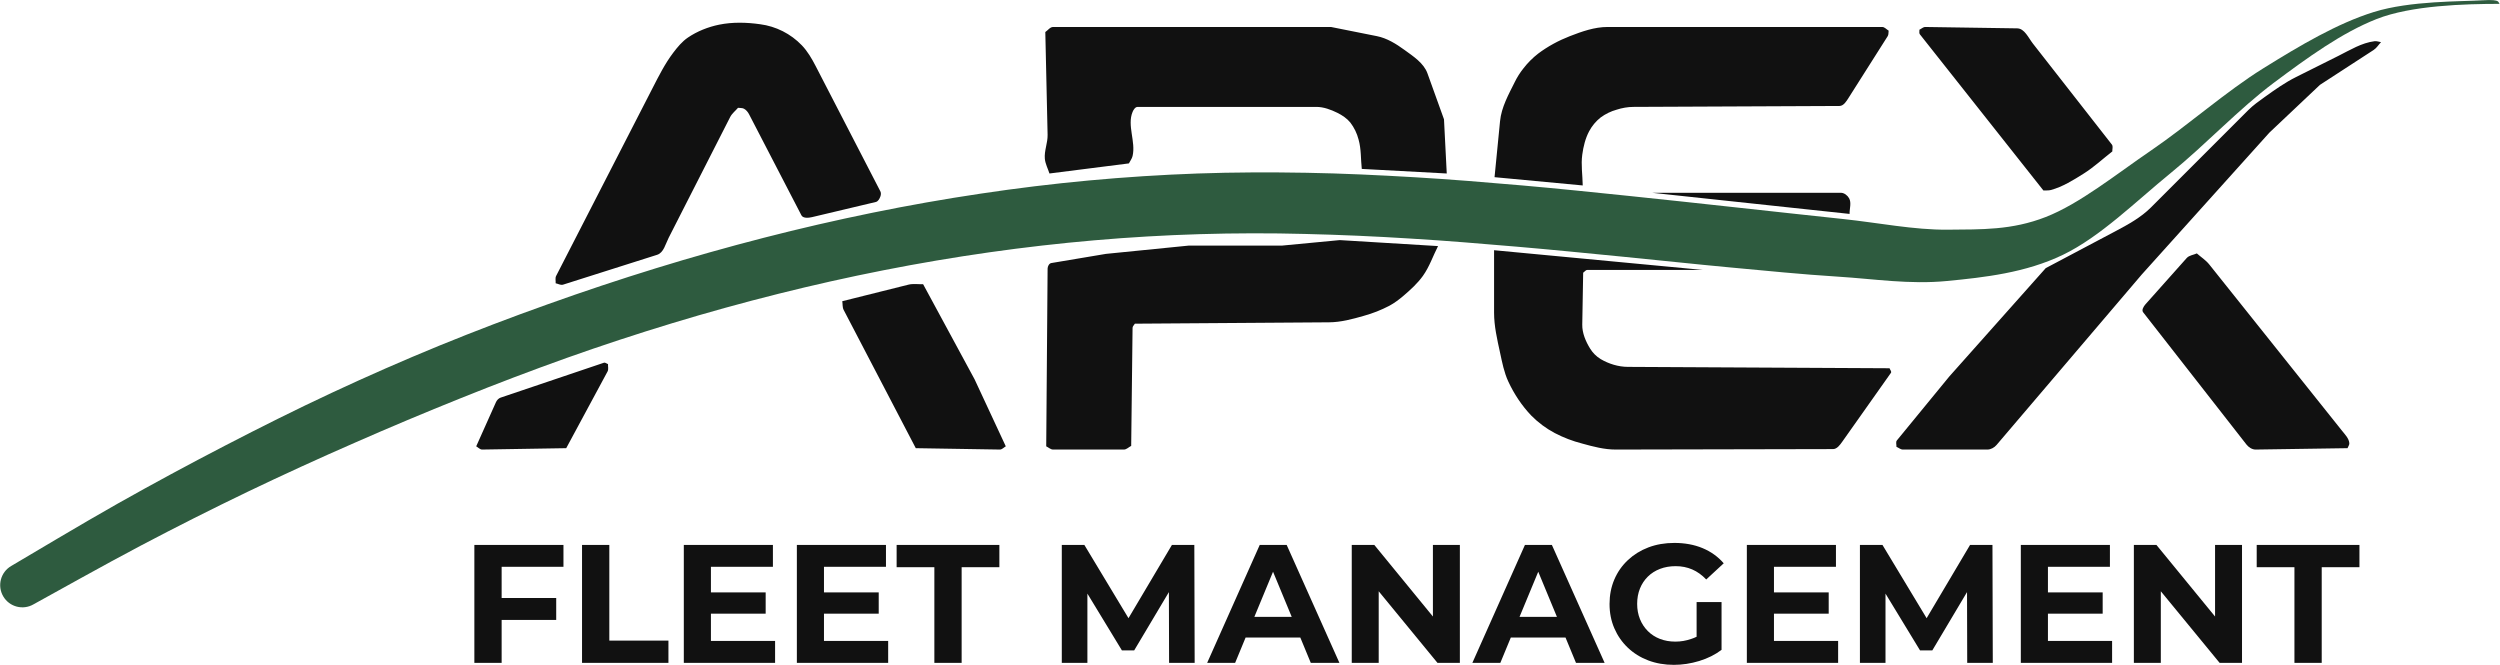
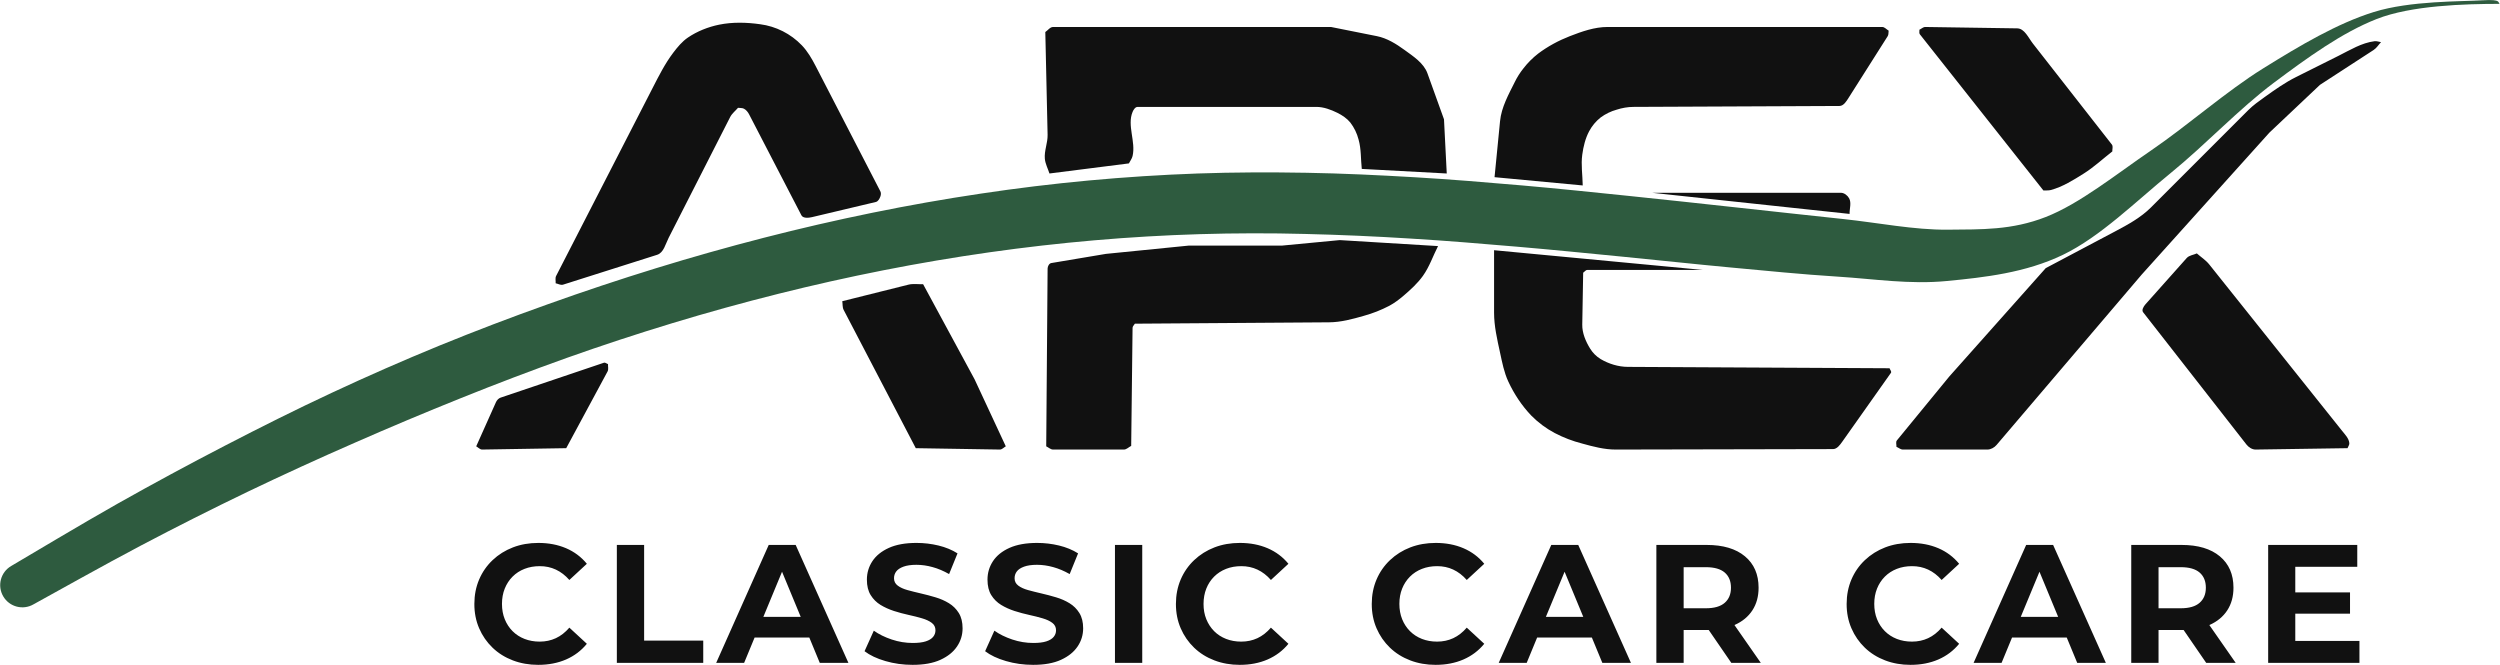
<svg xmlns="http://www.w3.org/2000/svg" viewBox="19.88 35.88 907.12 241.25">
  <path fill="#111" fill-rule="evenodd" d="M240.5 168c-.5-.17-1-.67-1.5-.5l-37.5 12.67c-.74.25-1.35.95-1.67 1.66l-7.16 16c.72.39 1.34 1.18 2.16 1.17l30.5-.5 15-27.83c.43-.79.11-1.78.17-2.67m85-22.83c.17 1.05.01 2.22.5 3.16l26.17 50.17 30.5.5c.82.01 1.44-.78 2.16-1.17L373.5 173.5 354.83 139c-1.77.06-3.6-.26-5.33.17zm487.83-15.67-15 16.83c-.65.74-1.44 2.06-.83 2.84l37.5 48c.78 1 2.07 1.85 3.33 1.83l33.34-.5c.22-.61.72-1.19.66-1.83-.16-1.74-1.58-3.14-2.66-4.5l-48.17-60.34c-1.25-1.57-3-2.66-4.5-4-1.22.56-2.77.67-3.67 1.67M562 126.67v22.66c0 4.89 1.13 9.73 2.17 14.5.77 3.56 1.46 7.2 3 10.5 2.09 4.5 4.9 8.75 8.33 12.34A35 35 0 0 0 584 193a46 46 0 0 0 10 3.83c3.97 1.11 8.05 2.18 12.17 2.17l78.83-.17c1.42 0 2.51-1.5 3.33-2.66l17.67-25c.33-.48-.33-1.11-.5-1.67l-95-.5c-3.41-.02-6.9-1.1-9.83-2.83a11.5 11.5 0 0 1-3.84-3.84c-1.59-2.59-2.88-5.62-2.83-8.66l.33-18.84c.5-.33.9-1 1.5-1h42zm-20.33-1.5L506 123l-21 2h-33.83l-30 3-19.84 3.33c-.79.14-1.32 1.2-1.33 2l-.5 64.5c.83.39 1.58 1.17 2.5 1.17h25.67c.99 0 1.77-.89 2.66-1.33l.5-42.84c.01-.57.56-1 .84-1.5l70.5-.5c4.24-.03 8.42-1.16 12.5-2.33a47 47 0 0 0 9.33-3.67c1.86-1 3.56-2.29 5.17-3.66 2.54-2.17 5.05-4.46 7-7.17 2.36-3.29 3.66-7.22 5.5-10.83m77.66-19.34L691 113.5c-.06-1.89.75-4.01-.17-5.67-.58-1.05-1.79-2-3-2zm264.5-54.66c-.77-.11-1.55-.43-2.33-.34-4.7.58-8.93 3.22-13.17 5.34L853 63.83c-4.07 2.04-7.8 4.69-11.5 7.34-2.02 1.45-4.07 2.9-5.83 4.66l-35.34 35.34c-3.59 3.59-8.17 6.12-12.66 8.5l-25.5 13.5-35 39.33-19 23.17c-.5.6-.11 1.55-.17 2.33.78.33 1.49 1 2.33 1H741c1.24 0 2.53-.72 3.33-1.67L797 135.5 843.33 84l18.34-17.33L881.17 54c1.08-.71 1.77-1.89 2.66-2.83m-167.5-4.5c.06.55-.18 1.23.17 1.66L761.33 105c.89-.06 1.81.06 2.67-.17 4.32-1.16 8.21-3.62 12-6 3.69-2.32 6.89-5.33 10.33-8-.05-.83.35-1.84-.16-2.5L757.5 51.67c-1.62-2.08-3.03-5.46-5.67-5.5l-33.33-.5c-.8-.02-1.44.66-2.17 1m-154.16 53.5 32 3c-.06-3.73-.67-7.48-.17-11.17.4-2.93 1.11-5.89 2.5-8.5a16 16 0 0 1 4.17-5 18 18 0 0 1 5.83-2.83c1.93-.62 3.97-.99 6-1l74.83-.34c1.5 0 2.54-1.73 3.34-3L704.83 49c.37-.57.23-1.33.34-2-.78-.44-1.44-1.33-2.34-1.33h-99.66c-4.69 0-9.3 1.63-13.67 3.33-4.08 1.59-8 3.7-11.5 6.33a30 30 0 0 0-5.33 5.34 27 27 0 0 0-3.17 5c-2.25 4.51-4.84 9.14-5.33 14.16zm-163-52.67.83 37.33c.06 2.91-1.27 5.77-1 8.67.17 1.85 1.11 3.56 1.67 5.33l28.83-3.66c.44-.89 1.11-1.7 1.33-2.67 1.23-5.19-2.04-11.07 0-16 .33-.8.97-1.83 1.84-1.83h64.83c2.66 0 5.29.99 7.67 2.16 1.74.87 3.43 2 4.66 3.5a17 17 0 0 1 3 6.17c.99 3.44.78 7.11 1.17 10.67l30.83 1.66-1-19.66-6-16.67c-1.34-3.73-5.12-6.16-8.33-8.5-3.01-2.19-6.35-4.27-10-5l-16.67-3.33H402c-1.12 0-1.89 1.22-2.83 1.83m-88.34 4.83a25.6 25.6 0 0 0-15.16-7.66c-4.9-.69-9.99-.82-14.84.16-4 .82-7.95 2.38-11.33 4.67-2.11 1.43-3.79 3.47-5.33 5.5-3 3.95-5.24 8.43-7.5 12.83l-35 68.17c-.41.79-.11 1.78-.17 2.67.89.16 1.8.77 2.67.5l34.16-10.84c2.37-.75 3.04-3.95 4.17-6.16l22.33-43.84c.67-1.3 1.89-2.22 2.84-3.33.72.11 1.52-.01 2.16.33.8.43 1.42 1.2 1.84 2l19 36.67c.59 1.15 2.57.97 3.83.67l23.17-5.5c.84-.2 1.37-1.19 1.66-2 .21-.58.28-1.29 0-1.84l-23.5-45.5c-1.38-2.67-2.92-5.33-5-7.5" />
-   <path fill="#111" d="M192 276.39v-42.78h32.33v7.94H201.9v11.31h19.8v7.95h-19.8v15.58Zm39.07 0v-42.78h9.9v34.71h21.45v8.07Zm36.93 0v-42.78h32.33v7.94h-22.49v9.29h19.86v7.7h-19.86v9.91h23.28v7.94Zm41.02 0v-42.78h32.33v7.94h-22.49v9.29h19.86v7.7h-19.86v9.91h23.29v7.94Zm49.89 0v-34.71h-13.69v-8.07h37.28v8.07h-13.69v34.71Zm46.24 0v-42.78h8.19l16.01 26.58 15.76-26.58h8.13l.12 42.78h-9.28l-.07-25.67-12.59 21.15h-4.46l-12.52-20.6v25.12Zm52.75 0 19.07-42.78h9.78l19.13 42.78h-10.39l-3.79-9.17h-19.86l-3.79 9.17Zm30.68-16.68-6.78-16.38-6.78 16.38Zm21.78 16.68v-42.78h8.19l21.26 25.97v-25.97h9.78v42.78h-8.13l-21.32-25.97v25.97Zm43.77 0 19.07-42.78h9.78l19.13 42.78h-10.39l-3.79-9.17h-19.86l-3.79 9.17Zm30.68-16.68-6.78-16.38-6.79 16.38Zm42.43 17.41q-5.07 0-9.32-1.62t-7.39-4.61-4.89-7.03-1.74-8.86 1.74-8.86 4.92-7.03 7.45-4.61q4.28-1.62 9.41-1.62 5.69 0 10.24 1.89 4.55 1.9 7.67 5.5l-6.35 5.87q-2.33-2.45-5.08-3.64t-5.99-1.19q-3.11 0-5.68.98t-4.43 2.81-2.87 4.34-1.01 5.56q0 2.99 1.01 5.5t2.87 4.37 4.4 2.84 5.59.98q2.94 0 5.75-.98.97-.3 1.95-.79v-12.59h9.05v17.35q-3.49 2.63-8.1 4.04-4.61 1.4-9.2 1.4m26.48-.73v-42.78h32.33v7.94h-22.49v9.29h19.86v7.7h-19.86v9.91h23.28v7.94Zm41.03 0v-42.78h8.18l16.02 26.58 15.76-26.58h8.13l.12 42.78h-9.28l-.07-25.67-12.59 21.15h-4.46l-12.53-20.6v25.12Zm58.38 0v-42.78h32.33v7.94h-22.49v9.29h19.86v7.7h-19.86v9.91h23.28v7.94Zm41.02 0v-42.78h8.19l21.27 25.97v-25.97h9.78v42.78h-8.13l-21.33-25.97v25.97Zm58.26 0v-34.71h-13.69v-8.07H876v8.07h-13.69v34.71Z" />
+   <path fill="#111" d="M215.16 277.12q-4.95 0-9.2-1.62t-7.36-4.61-4.86-7.03T192 255t1.74-8.86 4.89-7.03 7.37-4.61 9.22-1.62q5.56 0 10.06 1.92 4.49 1.93 7.54 5.65l-6.35 5.87q-2.2-2.5-4.89-3.76t-5.87-1.25q-2.99 0-5.5.98t-4.34 2.81-2.84 4.34-1.01 5.56 1.01 5.56 2.84 4.34 4.34 2.81 5.5.98q3.18 0 5.87-1.25 2.69-1.26 4.89-3.82l6.35 5.86q-3.05 3.73-7.54 5.69-4.5 1.95-10.12 1.95m28.54-.73v-42.78h9.9v34.71h21.45v8.07Zm36.05 0 19.06-42.78h9.78l19.13 42.78h-10.39l-3.79-9.17h-19.86l-3.79 9.17Zm30.67-16.68-6.78-16.38-6.78 16.38ZM351 277.12q-5.14 0-9.84-1.37t-7.58-3.58l3.36-7.45q2.75 1.95 6.51 3.21 3.76 1.25 7.61 1.25 2.93 0 4.73-.58t2.66-1.62.86-2.39q0-1.71-1.35-2.71-1.34-1.01-3.54-1.65-2.2-.65-4.86-1.23t-5.32-1.43q-2.65-.86-4.86-2.2-2.2-1.35-3.57-3.55-1.38-2.2-1.38-5.62 0-3.67 1.99-6.69t5.99-4.83 10.05-1.8q4.04 0 7.95.94 3.91.95 6.9 2.85l-3.05 7.51q-3-1.71-5.99-2.53-3-.83-5.87-.83t-4.7.67-2.63 1.75q-.8 1.06-.8 2.47 0 1.65 1.35 2.66 1.34 1.01 3.54 1.62t4.86 1.22 5.32 1.41q2.66.79 4.86 2.14 2.2 1.34 3.57 3.54 1.38 2.2 1.38 5.56 0 3.61-2.02 6.6-2.02 3-6.02 4.83T351 277.12m43.75 0q-5.14 0-9.84-1.37t-7.58-3.58l3.36-7.45q2.75 1.95 6.51 3.21 3.76 1.25 7.61 1.25 2.93 0 4.73-.58t2.66-1.62.86-2.39q0-1.71-1.35-2.71-1.34-1.01-3.54-1.65-2.2-.65-4.86-1.23t-5.32-1.43q-2.65-.86-4.85-2.2t-3.58-3.55q-1.37-2.2-1.37-5.62 0-3.67 1.98-6.69 1.99-3.03 5.99-4.83t10.05-1.8q4.04 0 7.95.94 3.91.95 6.9 2.85l-3.05 7.51q-3-1.71-5.99-2.53-3-.83-5.87-.83t-4.7.67-2.63 1.75q-.8 1.06-.8 2.47 0 1.65 1.35 2.66 1.34 1.01 3.54 1.62t4.86 1.22 5.32 1.41q2.66.79 4.86 2.14 2.2 1.34 3.57 3.54 1.38 2.2 1.38 5.56 0 3.61-2.02 6.6-2.02 3-6.02 4.83t-10.11 1.83m29.69-.73v-42.78h9.9v42.78Zm45.28.73q-4.95 0-9.2-1.62t-7.36-4.61-4.86-7.03-1.74-8.86 1.74-8.86 4.89-7.03 7.36-4.61 9.23-1.62q5.56 0 10.05 1.92 4.5 1.93 7.55 5.65l-6.35 5.87q-2.2-2.5-4.89-3.76t-5.87-1.25q-3 0-5.5.98t-4.34 2.81-2.84 4.34-1.01 5.56 1.01 5.56 2.84 4.34 4.34 2.81q2.5.98 5.5.98 3.18 0 5.87-1.25 2.69-1.26 4.89-3.82l6.35 5.86q-3.05 3.73-7.55 5.69-4.49 1.95-10.11 1.95m71.06 0q-4.95 0-9.2-1.62t-7.36-4.61-4.86-7.03-1.74-8.86 1.74-8.86 4.89-7.03 7.36-4.61q4.22-1.62 9.23-1.62 5.56 0 10.05 1.92 4.5 1.93 7.55 5.65l-6.35 5.87q-2.2-2.5-4.89-3.76t-5.87-1.25q-2.99 0-5.5.98t-4.34 2.81-2.84 4.34-1.01 5.56 1.01 5.56 2.84 4.34 4.34 2.81 5.5.98q3.18 0 5.87-1.25 2.69-1.26 4.89-3.82l6.35 5.86q-3.05 3.73-7.55 5.69-4.49 1.95-10.11 1.95m22.91-.73 19.07-42.78h9.78l19.12 42.78h-10.38l-3.79-9.17h-19.87l-3.78 9.17Zm30.68-16.68-6.78-16.38-6.79 16.38Zm26.52 16.68v-42.78h18.27q8.92 0 13.87 4.13t4.95 11.39q0 4.77-2.26 8.22t-6.42 5.29q-.06 0-.06.06l9.54 13.69h-10.7l-8.19-11.92h-9.1v11.92Zm9.9-19.8h8.06q4.59 0 6.85-1.99 2.26-1.98 2.26-5.47 0-3.54-2.26-5.5-2.26-1.95-6.85-1.95h-8.06Zm82.3 20.53q-4.95 0-9.2-1.62t-7.36-4.61-4.86-7.03-1.74-8.86 1.74-8.86 4.89-7.03 7.36-4.61q4.22-1.62 9.23-1.62 5.56 0 10.06 1.92 4.49 1.93 7.54 5.65l-6.35 5.87q-2.2-2.5-4.89-3.76t-5.87-1.25q-2.99 0-5.5.98t-4.34 2.81-2.84 4.34-1.01 5.56 1.01 5.56 2.84 4.34 4.34 2.81 5.5.98q3.18 0 5.87-1.25 2.69-1.26 4.89-3.82l6.35 5.86q-3.05 3.73-7.54 5.69-4.5 1.95-10.12 1.95m22.91-.73 19.07-42.78h9.78l19.13 42.78h-10.39l-3.79-9.17h-19.86l-3.79 9.17Zm30.68-16.68-6.78-16.38-6.79 16.38Zm26.52 16.68v-42.78h18.27q8.92 0 13.87 4.13t4.95 11.39q0 4.77-2.26 8.22t-6.41 5.29q-.07 0-.07.06l9.54 13.69h-10.7l-8.19-11.92h-9.1v11.92Zm9.9-19.8h8.07q4.58 0 6.84-1.99 2.26-1.98 2.26-5.47 0-3.54-2.26-5.5-2.26-1.95-6.84-1.95h-8.07Zm39.78 19.8v-42.78h32.33v7.94h-22.49v9.29h19.86v7.7h-19.86v9.91H876v7.94Z" />
  <path fill="#2e5b3f" d="M32.08 255.14a8.05 8.05 0 0 1-8.16-13.88c6.45-3.78 25.81-15.4 38.73-22.68a1257 1257 0 0 1 38.8-20.96c12.94-6.7 25.87-13.18 38.85-19.23a892 892 0 0 1 39.05-17.12 914 914 0 0 1 39.21-14.96 920 920 0 0 1 39.24-13.07 866 866 0 0 1 39.26-11.09 801 801 0 0 1 39.3-9.06q19.66-4.02 39.34-6.95a695 695 0 0 1 78.81-7.31c13.13-.46 26.29-.49 39.4-.26s26.19.85 39.25 1.62 26.1 1.85 39.11 2.98c13 1.14 25.99 2.5 38.94 3.83 12.96 1.33 25.89 2.76 38.8 4.16 12.9 1.39 25.85 2.85 38.62 4.19 12.78 1.35 25.77 3.99 38.02 3.87s23.19.22 35.52-4.6 25.32-15.34 38.47-24.32 26.96-21.23 40.39-29.58 26.95-16.37 40.21-20.49c13.25-4.13 31.68-3.75 39.31-4.24 7.62-.49 5.37 1.08 6.45 1.29-12.86.01-32.17.54-44.78 5.51s-24.97 13.92-37.41 23.22c-12.44 9.31-24.49 22.21-37.22 32.59s-25.6 23.19-39.15 29.73-28.47 8.19-42.09 9.51c-13.61 1.32-26.49-.76-39.59-1.58-13.09-.82-26.02-2.13-38.98-3.33-12.97-1.2-25.91-2.62-38.82-3.88s-25.8-2.56-38.66-3.66c-12.87-1.1-25.7-2.17-38.51-2.94a988 988 0 0 0-38.36-1.68 679 679 0 0 0-76.4 2.3 702 702 0 0 0-38.23 4.37 733 733 0 0 0-38.27 6.49 768 768 0 0 0-38.31 8.58 812 812 0 0 0-38.35 10.62 859 859 0 0 0-38.38 12.63 1029 1029 0 0 0-38.4 14.59 1279 1279 0 0 0-38.56 16.21 1207 1207 0 0 0-38.75 17.74 1196 1196 0 0 0-38.82 19.56c-12.94 6.81-32.4 17.73-38.88 21.28" />
</svg>
